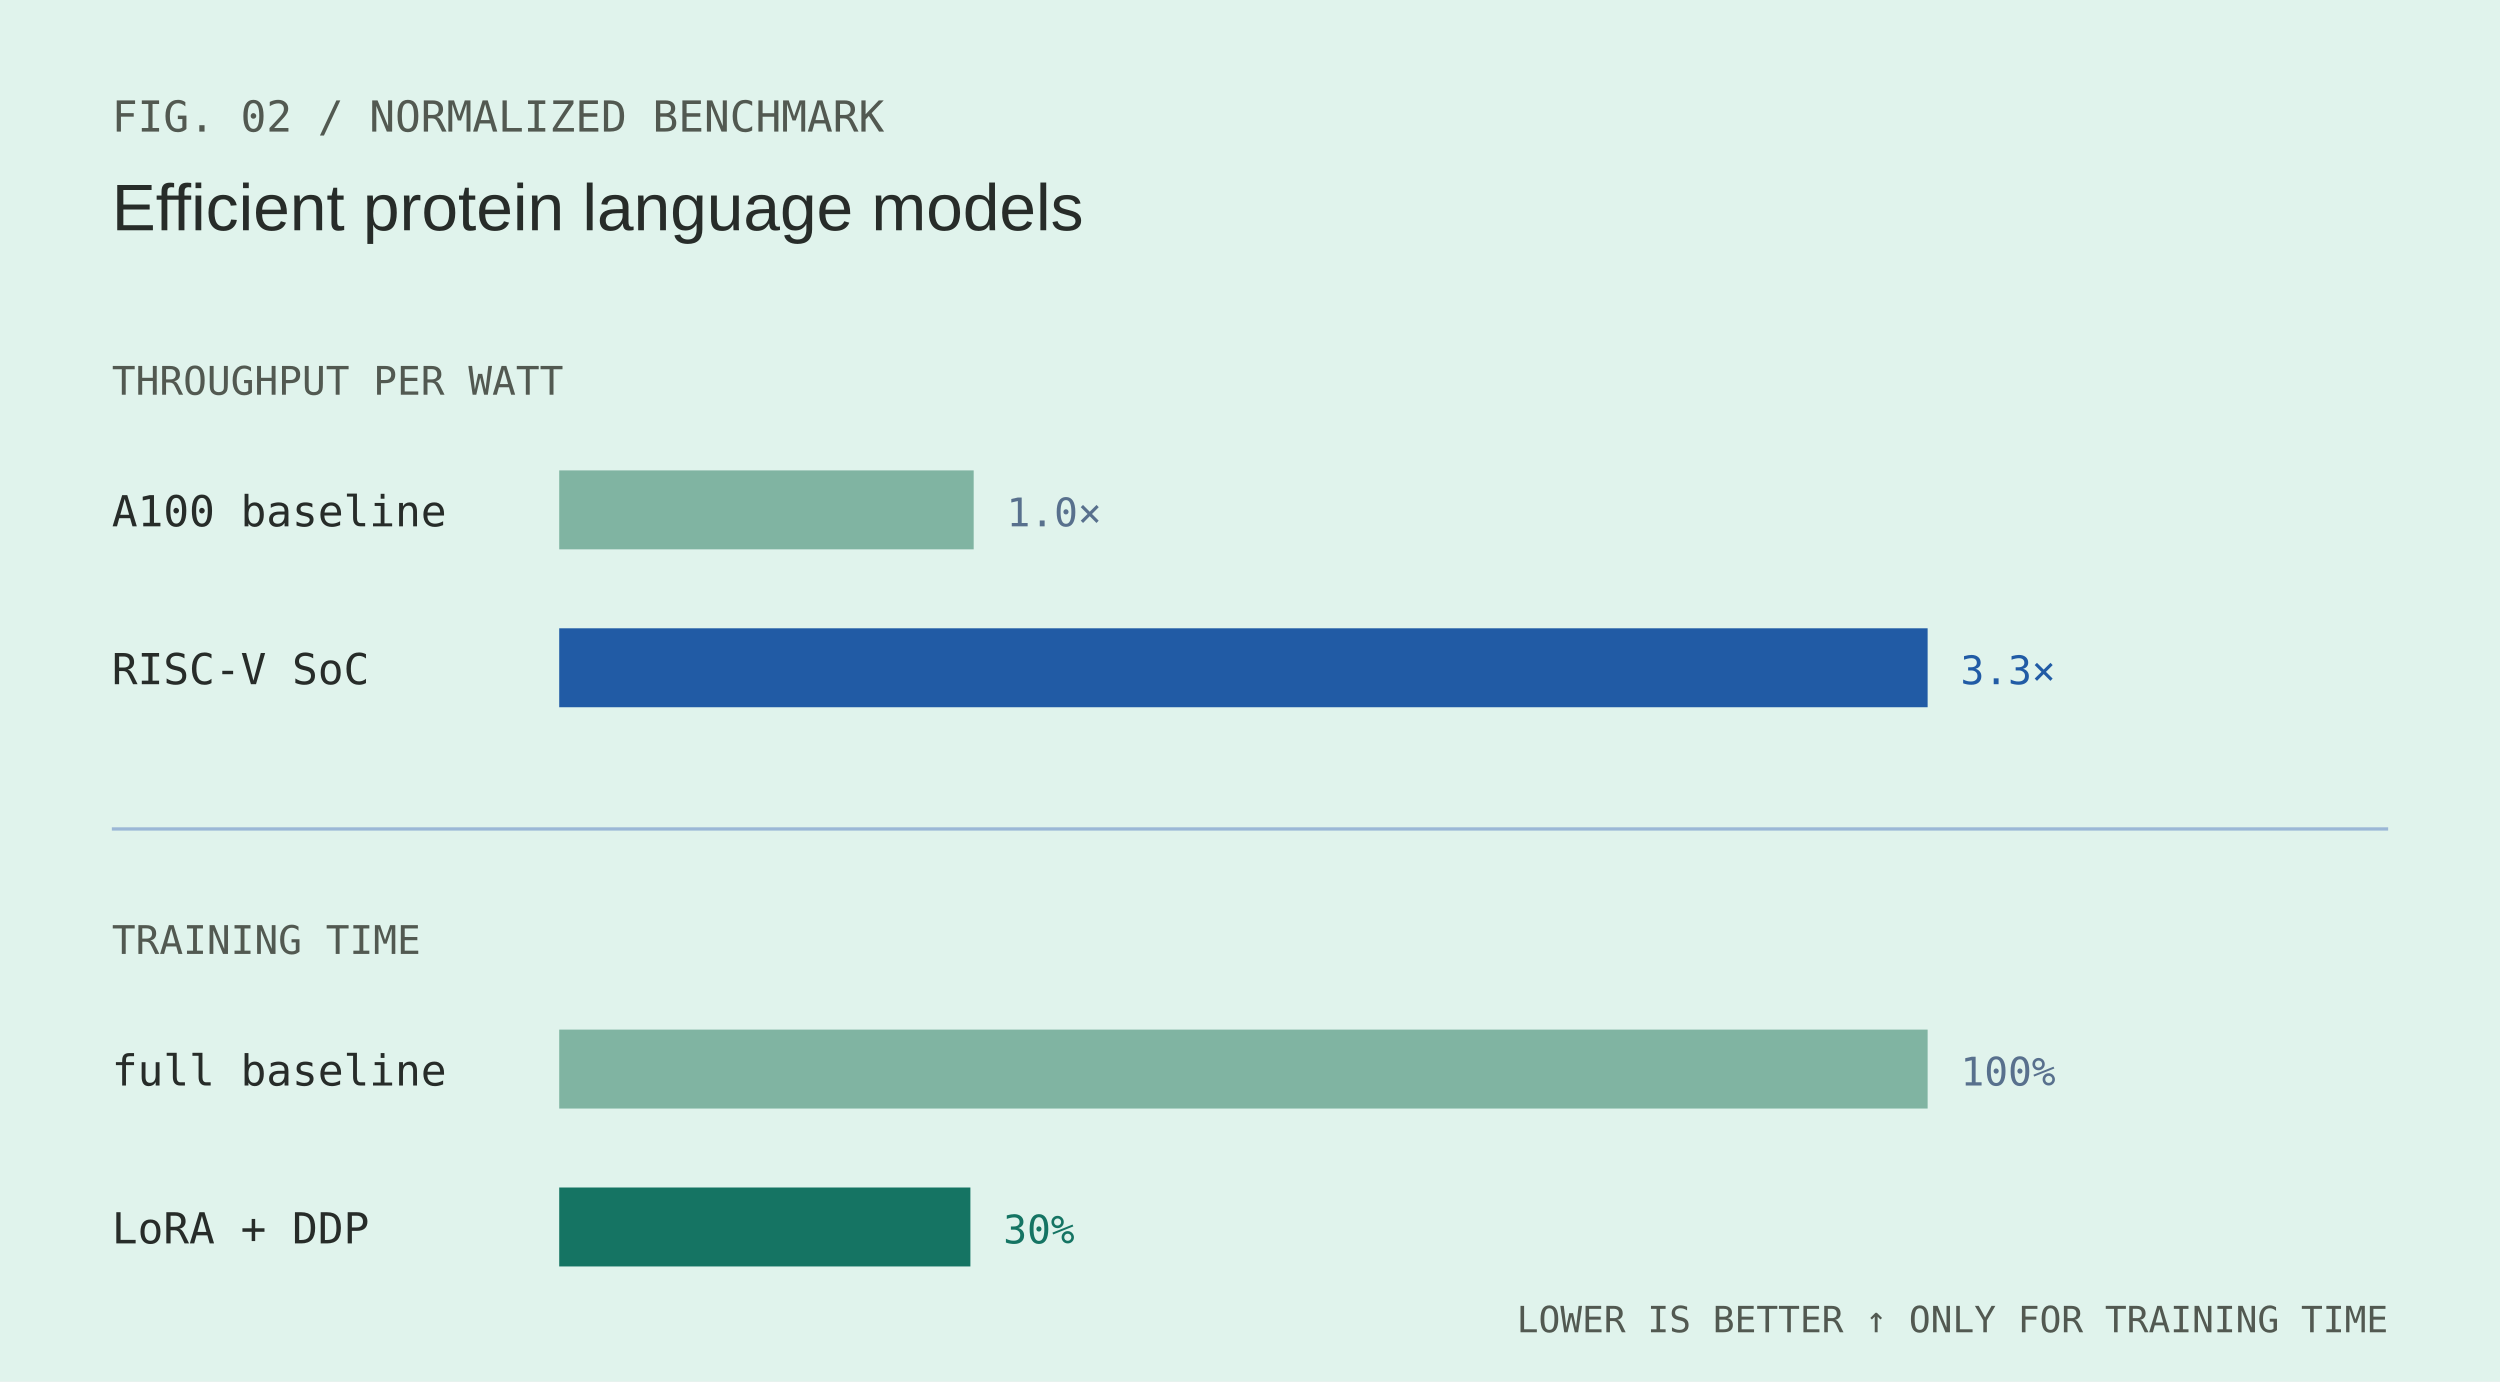
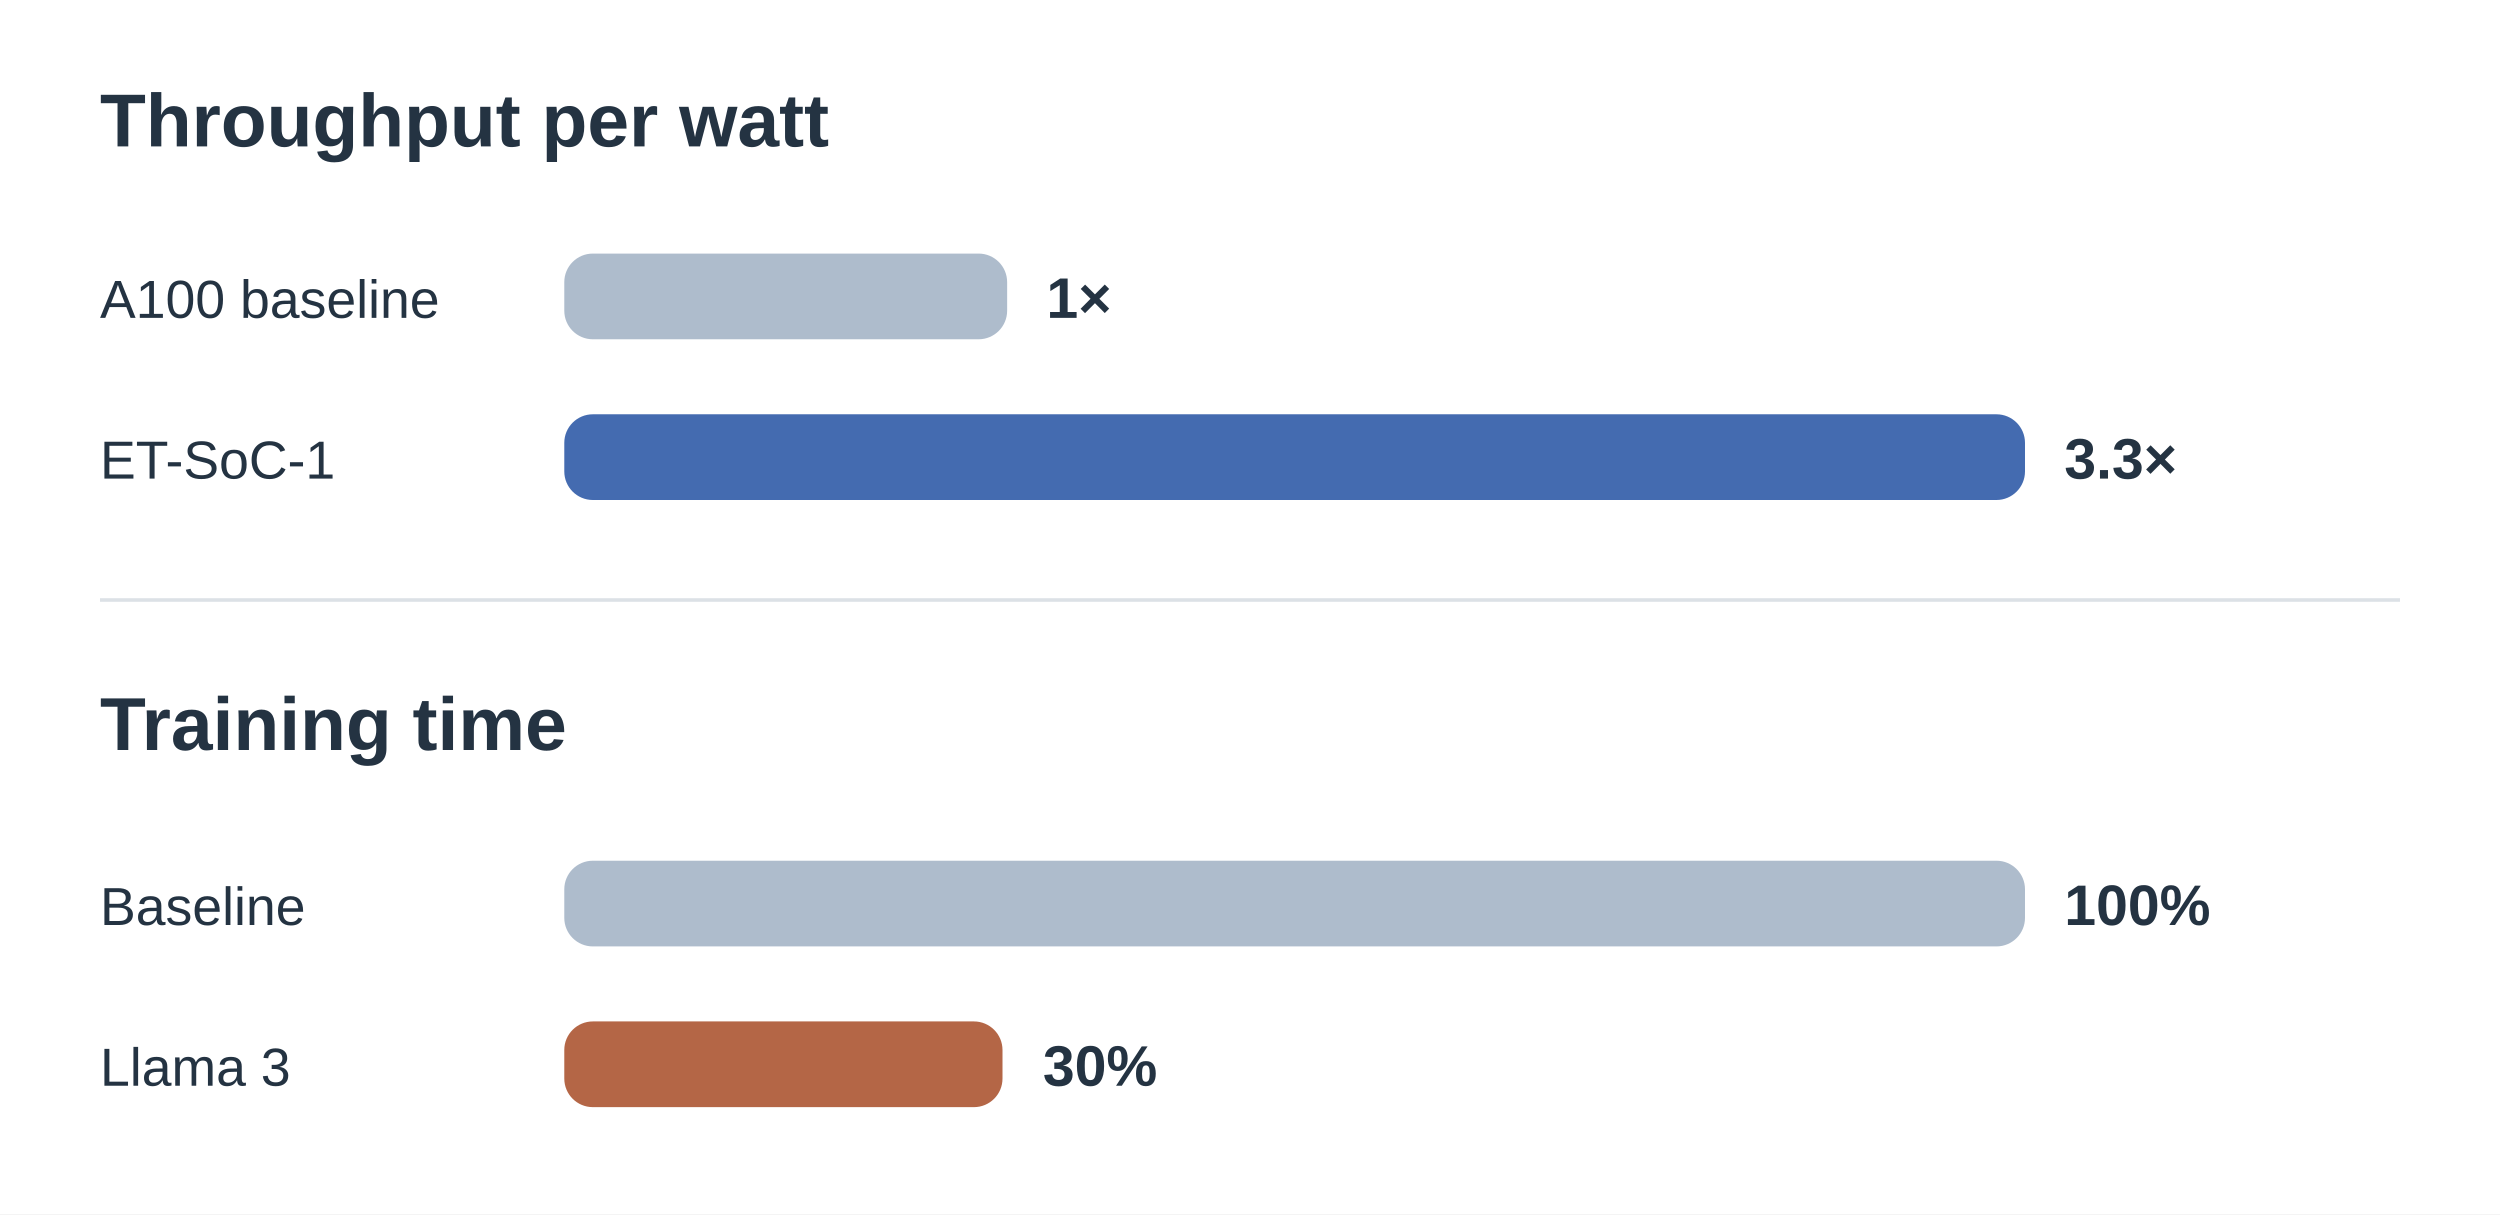
- <svg xmlns="http://www.w3.org/2000/svg" viewBox="0 0 760 420" role="img" aria-labelledby="title desc">
-   <rect width="760" height="420" fill="#e0f3ec" />
-   <g font-family="ui-monospace, SFMono-Regular, Menlo, monospace">
-     <text x="34" y="40" font-size="13" fill="#525951">FIG. 02 / NORMALIZED BENCHMARK</text>
-     <text x="34" y="70" font-family="Ubuntu, Arial, sans-serif" font-size="20" fill="#272c29">Efficient protein language models</text>
-     <text x="34" y="120" font-size="12" fill="#525951">THROUGHPUT PER WATT</text>
-     <text x="34" y="160" font-size="13" fill="#272c29">A100 baseline</text>
-     <rect x="170" y="143" width="126" height="24" fill="#80b4a2" />
-     <text x="306" y="160" font-size="12" fill="#58708d">1.0×</text>
-     <text x="34" y="208" font-size="13" fill="#272c29">RISC-V SoC</text>
-     <rect x="170" y="191" width="416" height="24" fill="#215ba5" />
-     <text x="596" y="208" font-size="12" fill="#215ba5">3.3×</text>
-     <line x1="34" y1="252" x2="726" y2="252" stroke="#9bb7d6" />
-     <text x="34" y="290" font-size="12" fill="#525951">TRAINING TIME</text>
-     <text x="34" y="330" font-size="13" fill="#272c29">full baseline</text>
-     <rect x="170" y="313" width="416" height="24" fill="#80b4a2" />
-     <text x="596" y="330" font-size="12" fill="#58708d">100%</text>
-     <text x="34" y="378" font-size="13" fill="#272c29">LoRA + DDP</text>
-     <rect x="170" y="361" width="125" height="24" fill="#157463" />
-     <text x="305" y="378" font-size="12" fill="#157463">30%</text>
-     <text x="726" y="405" text-anchor="end" font-size="11" fill="#525951">LOWER IS BETTER ↑ ONLY FOR TRAINING TIME</text>
+ <svg xmlns="http://www.w3.org/2000/svg" viewBox="0 0 700 340" role="img" aria-labelledby="title desc">
+   <rect width="700" height="340" fill="#fff" />
+   <g font-family="Arial, Helvetica, sans-serif" fill="#243342">
+     <g font-size="21" font-weight="600">
+       <text x="28" y="41">Throughput per watt</text>
+       <text x="28" y="210">Training time</text>
+     </g>
+     <g font-size="15">
+       <text x="28" y="89">A100 baseline</text>
+       <text x="28" y="134">ET-SoC-1</text>
+       <text x="28" y="259">Baseline</text>
+       <text x="28" y="304">Llama 3</text>
+     </g>
+     <rect x="158" y="71" width="124" height="24" rx="8" fill="#aebccc" />
+     <rect x="158" y="116" width="409" height="24" rx="8" fill="#446bb0" />
+     <rect x="158" y="241" width="409" height="24" rx="8" fill="#aebccc" />
+     <rect x="158" y="286" width="122.7" height="24" rx="8" fill="#b46646" />
+     <path d="M28 168H672" stroke="#dce1e6" />
+     <g font-size="16" font-weight="600">
+       <text x="293" y="89">1×</text>
+       <text x="578" y="134">3.3×</text>
+       <text x="578" y="259">100%</text>
+       <text x="292" y="304">30%</text>
+     </g>
  </g>
</svg>
